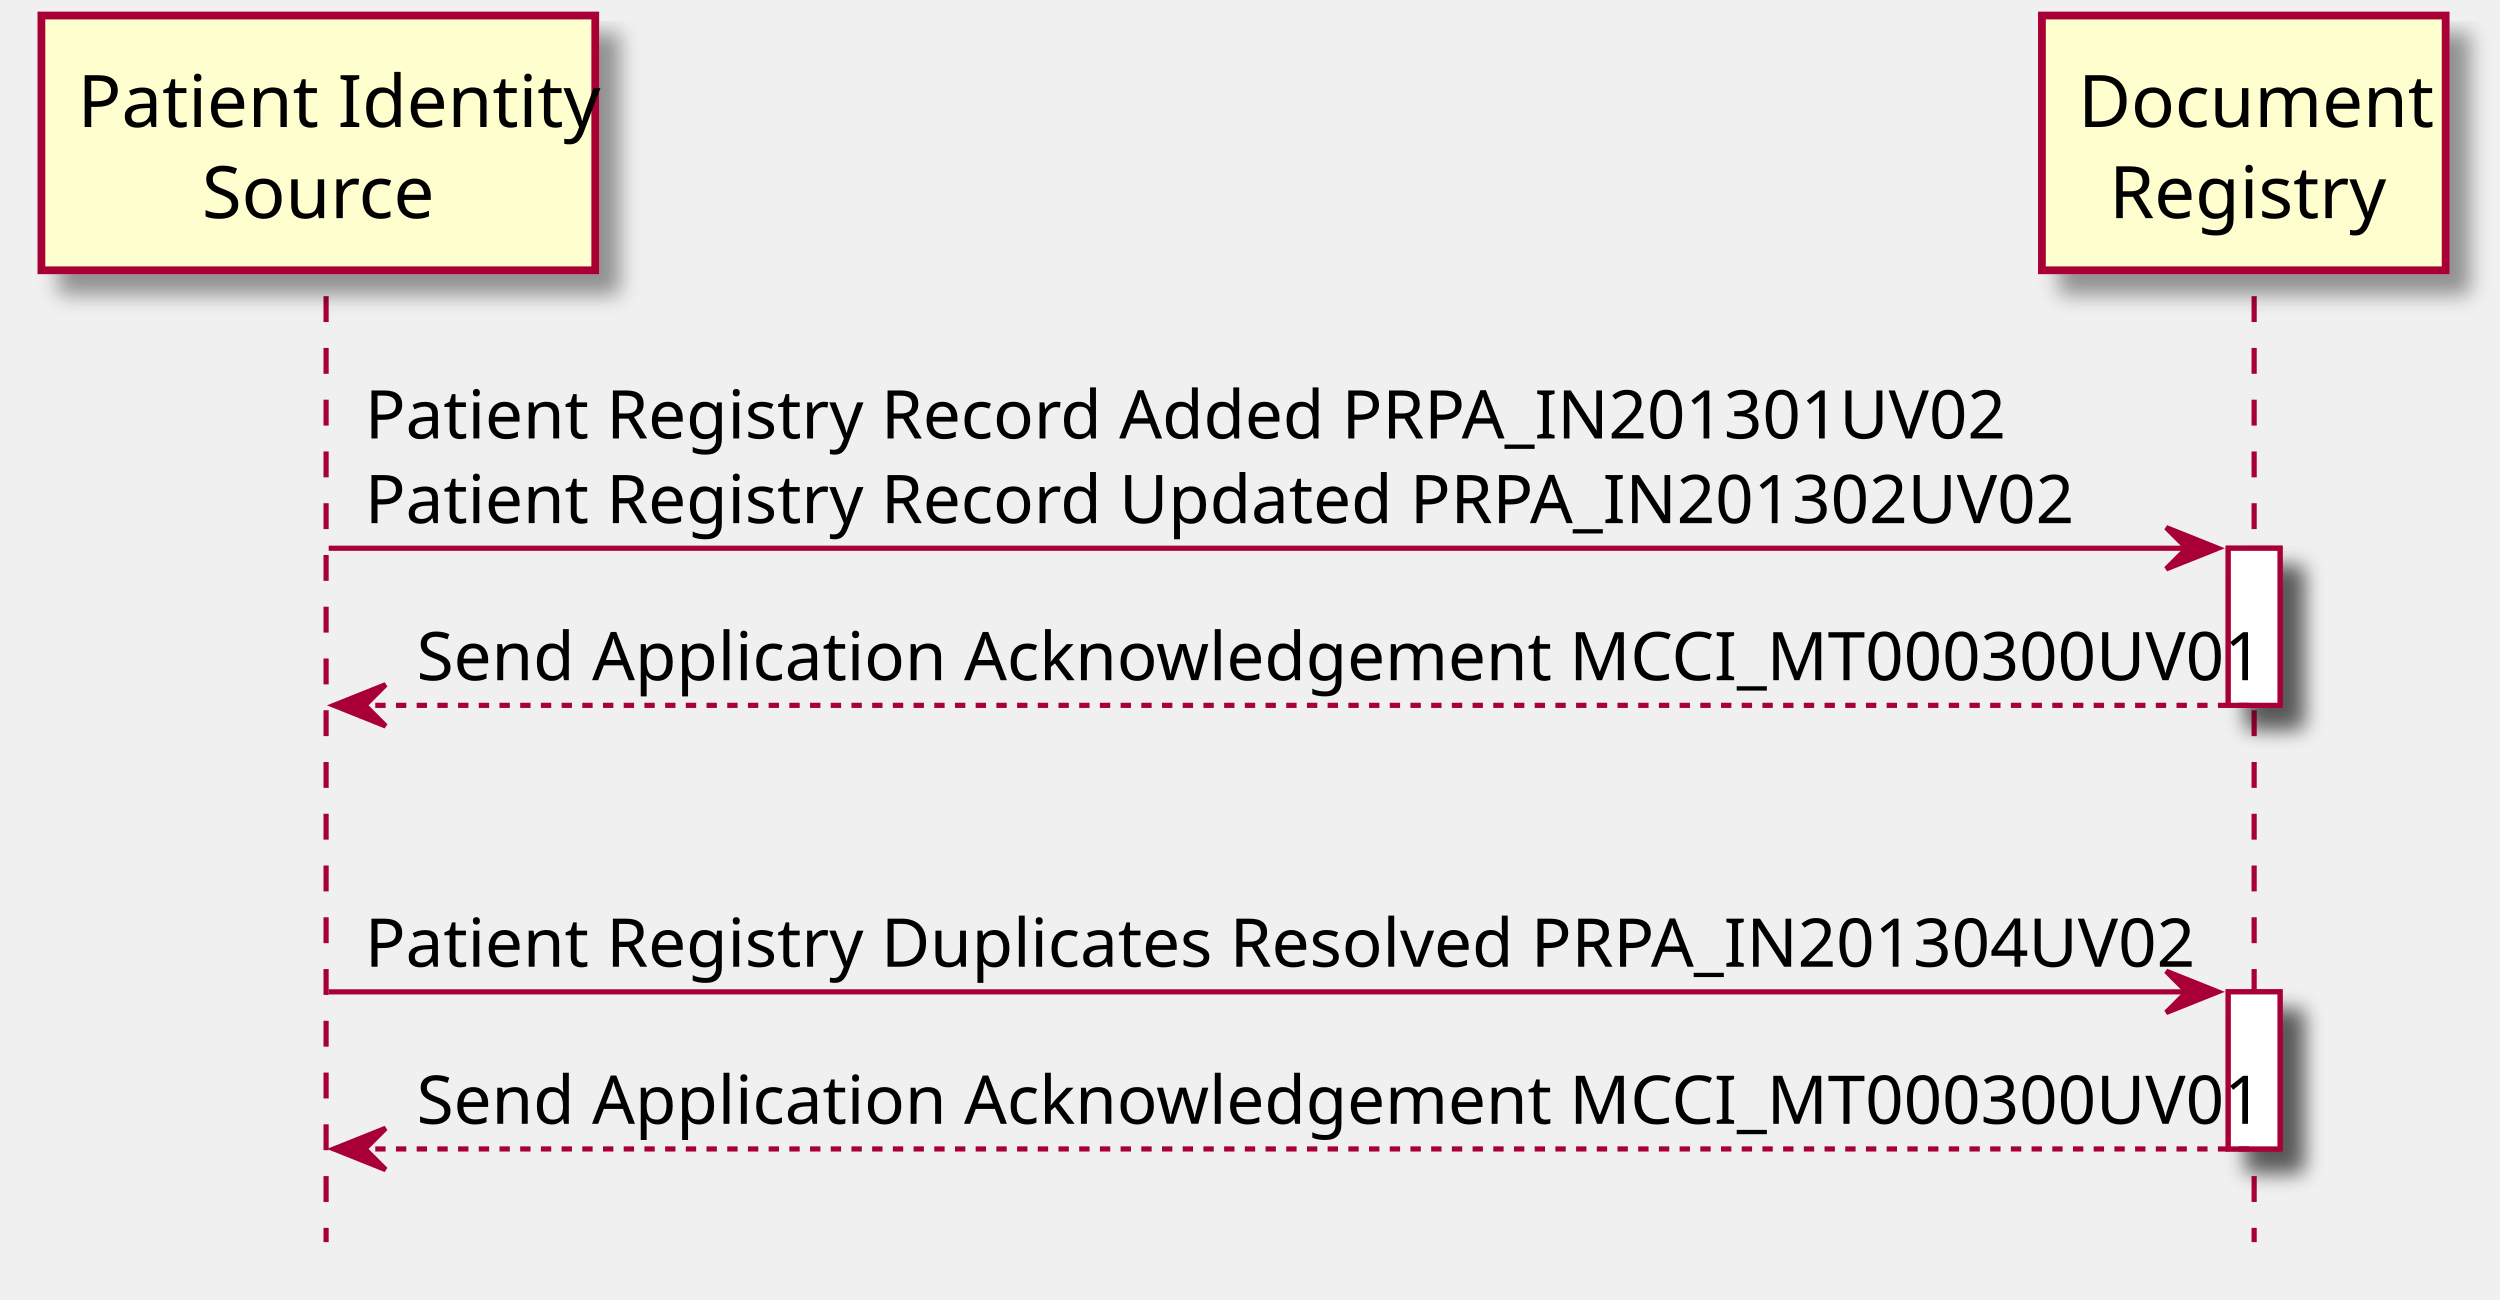
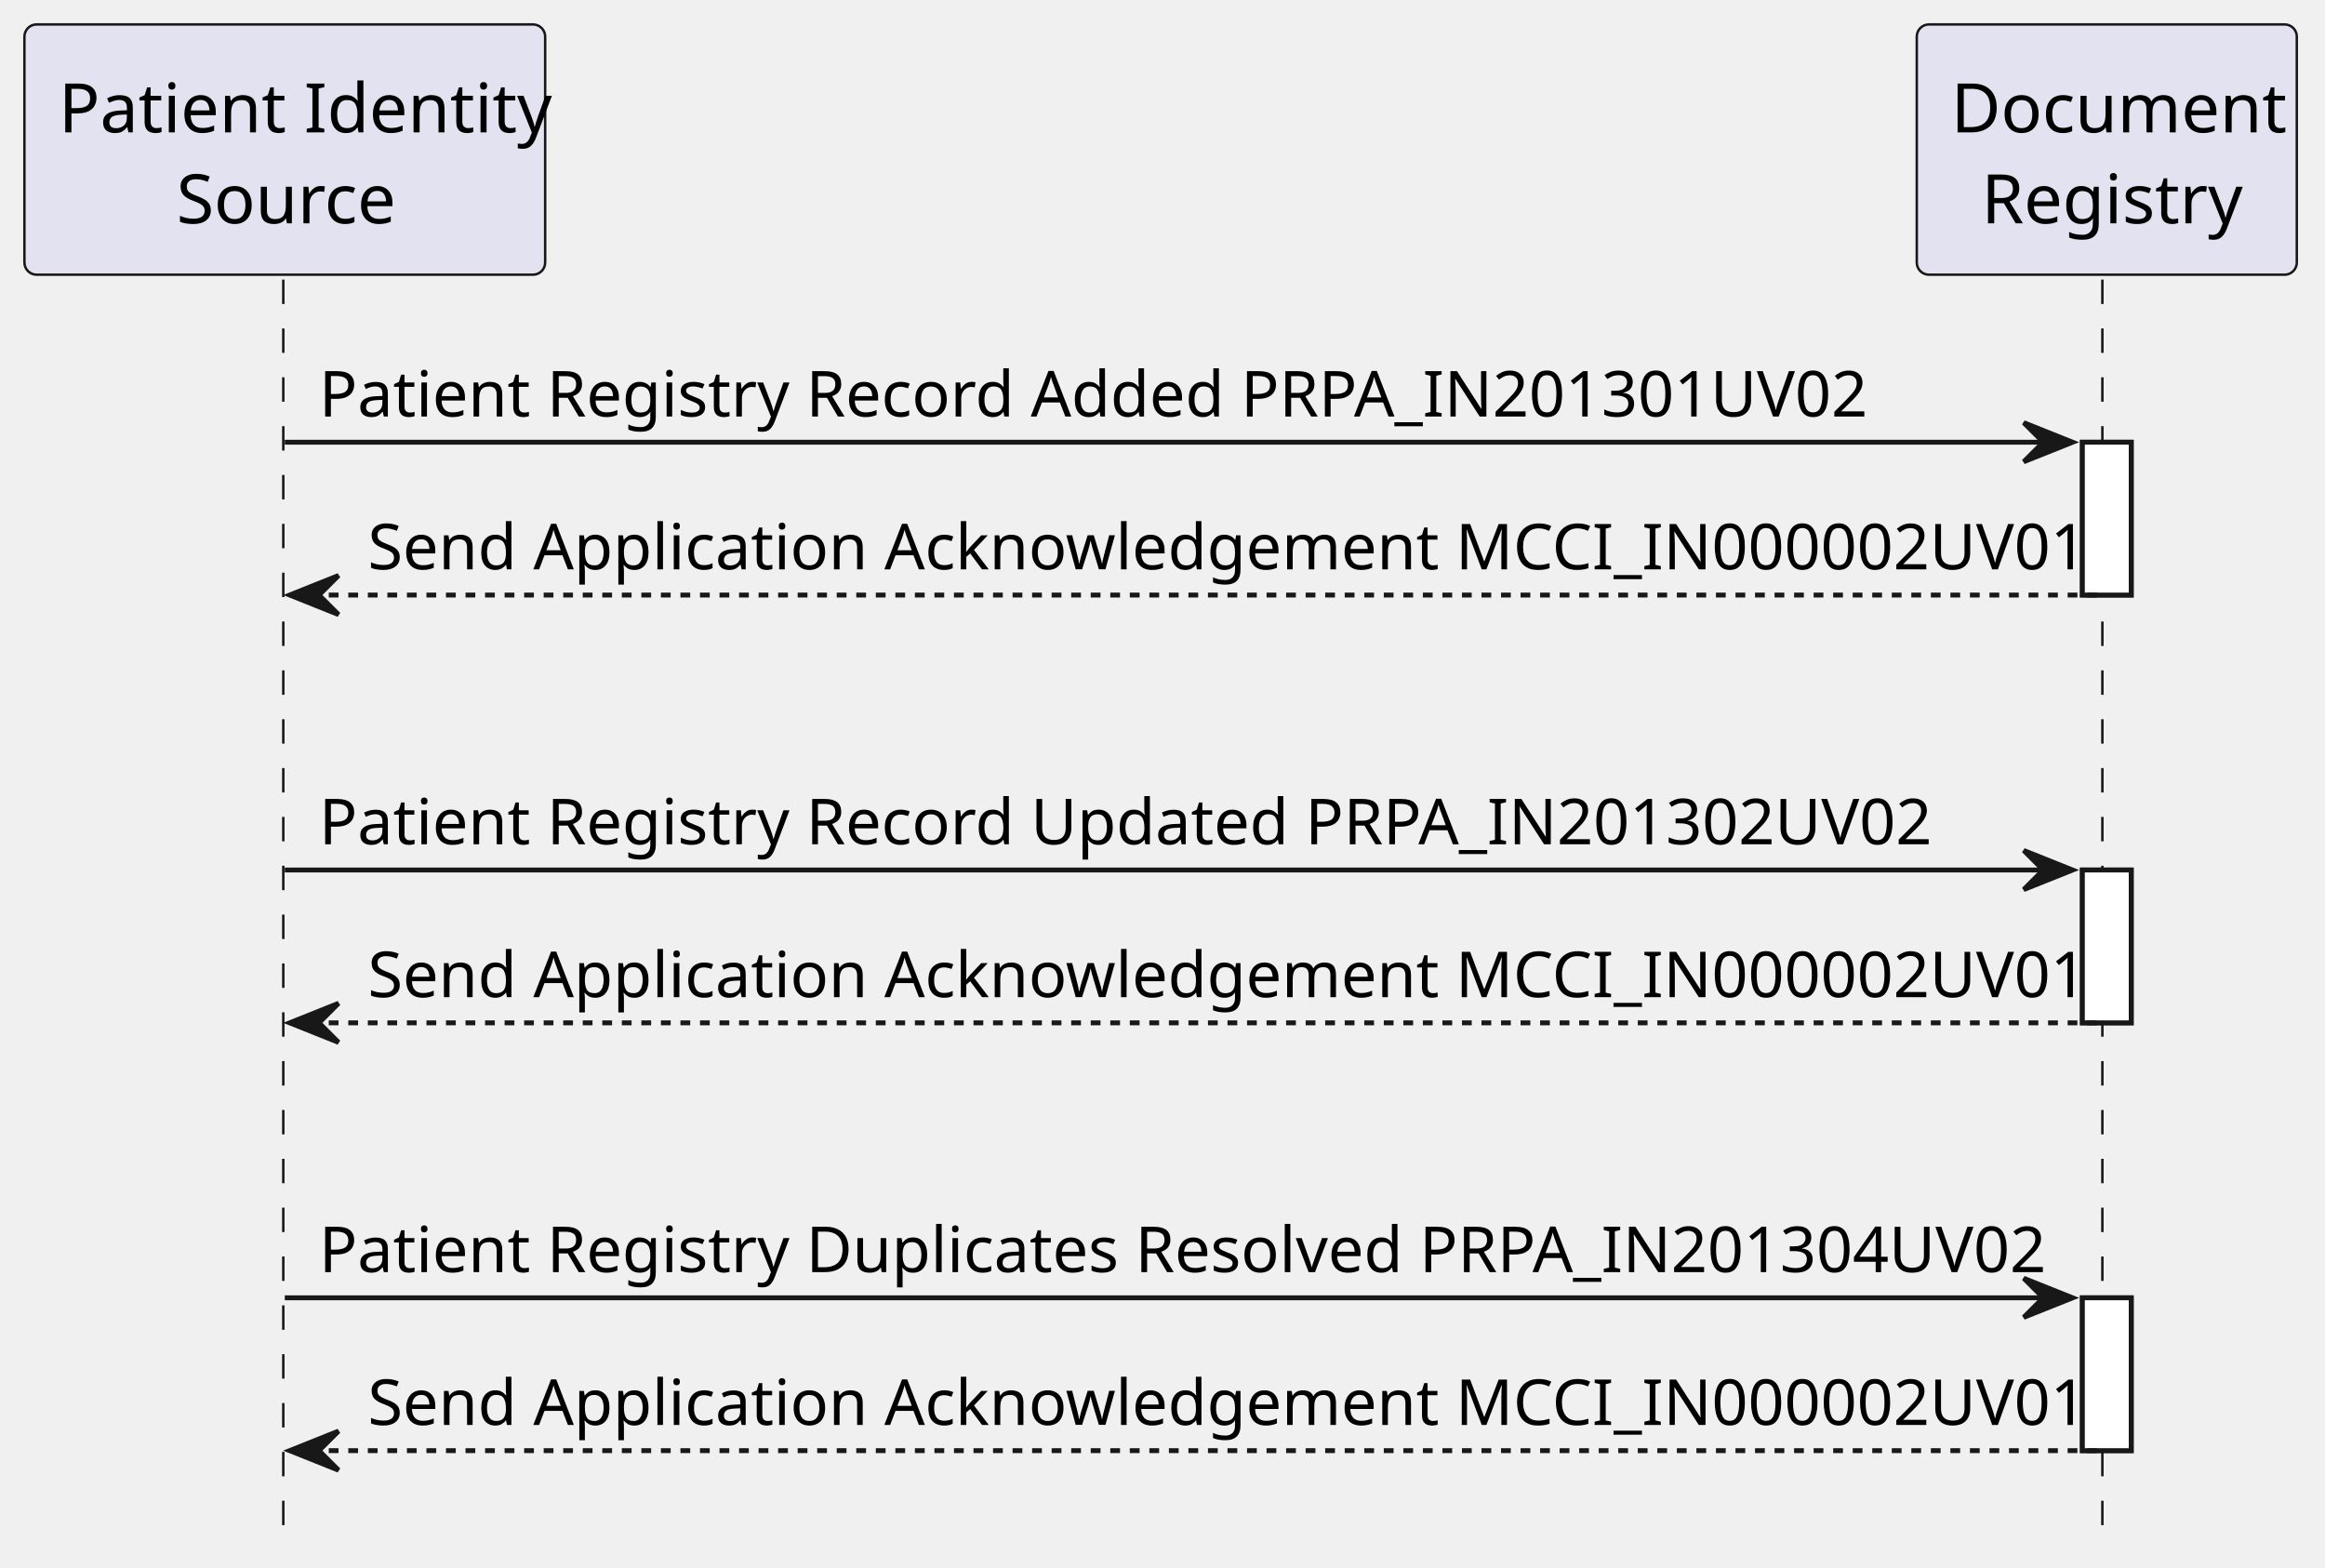
- <svg xmlns="http://www.w3.org/2000/svg" contentScriptType="application/ecmascript" contentStyleType="text/css" height="251px" preserveAspectRatio="none" style="width:483px;height:251px;" version="1.1" viewBox="0 0 483 251" width="483px" zoomAndPan="magnify">
-   <defs>
-     <filter height="300%" id="fp7ukl21ebnam" width="300%" x="-1" y="-1">
-       <feGaussianBlur result="blurOut" stdDeviation="2.0" />
-       <feColorMatrix in="blurOut" result="blurOut2" type="matrix" values="0 0 0 0 0 0 0 0 0 0 0 0 0 0 0 0 0 0 .4 0" />
-       <feOffset dx="4.0" dy="4.0" in="blurOut2" result="blurOut3" />
-       <feBlend in="SourceGraphic" in2="blurOut3" mode="normal" />
-     </filter>
-   </defs>
+ <svg xmlns="http://www.w3.org/2000/svg" contentStyleType="text/css" height="321px" preserveAspectRatio="none" style="width:476px;height:321px;background:#FFFFFF;" version="1.1" viewBox="0 0 476 321" width="476px" zoomAndPan="magnify">
+   <defs />
  <g>
-     <rect fill="#FFFFFF" filter="url(#fp7ukl21ebnam)" height="30.352" style="stroke: #A80036; stroke-width: 1.0;" width="10" x="430.5" y="105.922" />
-     <rect fill="#FFFFFF" filter="url(#fp7ukl21ebnam)" height="30.352" style="stroke: #A80036; stroke-width: 1.0;" width="10" x="430.5" y="191.625" />
-     <line style="stroke: #A80036; stroke-width: 1.0; stroke-dasharray: 5.0,5.0;" x1="63" x2="63" y1="57.219" y2="239.977" />
-     <line style="stroke: #A80036; stroke-width: 1.0; stroke-dasharray: 5.0,5.0;" x1="435.5" x2="435.5" y1="57.219" y2="239.977" />
-     <rect fill="#FEFECE" filter="url(#fp7ukl21ebnam)" height="49.219" style="stroke: #A80036; stroke-width: 1.5;" width="107" x="8" y="3" />
-     <text fill="#000000" font-family="sans-serif" font-size="14" lengthAdjust="spacingAndGlyphs" textLength="93" x="15" y="24.533">Patient Identity</text>
-     <text fill="#000000" font-family="sans-serif" font-size="14" lengthAdjust="spacingAndGlyphs" textLength="45" x="39" y="42.143">Source</text>
-     <rect fill="#FEFECE" filter="url(#fp7ukl21ebnam)" height="49.219" style="stroke: #A80036; stroke-width: 1.5;" width="78" x="394.5" y="3" />
-     <text fill="#000000" font-family="sans-serif" font-size="14" lengthAdjust="spacingAndGlyphs" textLength="64" x="401.5" y="24.533">Document</text>
-     <text fill="#000000" font-family="sans-serif" font-size="14" lengthAdjust="spacingAndGlyphs" textLength="52" x="407.5" y="42.143">Registry</text>
-     <rect fill="#FFFFFF" filter="url(#fp7ukl21ebnam)" height="30.352" style="stroke: #A80036; stroke-width: 1.0;" width="10" x="430.5" y="105.922" />
-     <rect fill="#FFFFFF" filter="url(#fp7ukl21ebnam)" height="30.352" style="stroke: #A80036; stroke-width: 1.0;" width="10" x="430.5" y="191.625" />
-     <polygon fill="#A80036" points="418.5,101.922,428.5,105.922,418.5,109.922,422.5,105.922" style="stroke: #A80036; stroke-width: 1.0;" />
-     <line style="stroke: #A80036; stroke-width: 1.0;" x1="63.5" x2="424.5" y1="105.922" y2="105.922" />
-     <text fill="#000000" font-family="sans-serif" font-size="13" lengthAdjust="spacingAndGlyphs" textLength="312" x="70.5" y="84.714">Patient Registry Record Added PRPA_IN201301UV02</text>
-     <text fill="#000000" font-family="sans-serif" font-size="13" lengthAdjust="spacingAndGlyphs" textLength="323" x="70.5" y="101.065">Patient Registry Record Updated PRPA_IN201302UV02</text>
-     <polygon fill="#A80036" points="74.5,132.273,64.5,136.273,74.5,140.273,70.5,136.273" style="stroke: #A80036; stroke-width: 1.0;" />
-     <line style="stroke: #A80036; stroke-width: 1.0; stroke-dasharray: 2.0,2.0;" x1="68.5" x2="434.5" y1="136.273" y2="136.273" />
-     <text fill="#000000" font-family="sans-serif" font-size="13" lengthAdjust="spacingAndGlyphs" textLength="343" x="80.5" y="131.417">Send Application Acknowledgement MCCI_MT000300UV01</text>
-     <polygon fill="#A80036" points="418.5,187.625,428.5,191.625,418.5,195.625,422.5,191.625" style="stroke: #A80036; stroke-width: 1.0;" />
-     <line style="stroke: #A80036; stroke-width: 1.0;" x1="63.5" x2="424.5" y1="191.625" y2="191.625" />
-     <text fill="#000000" font-family="sans-serif" font-size="13" lengthAdjust="spacingAndGlyphs" textLength="347" x="70.5" y="186.769">Patient Registry Duplicates Resolved PRPA_IN201304UV02</text>
-     <polygon fill="#A80036" points="74.5,217.977,64.5,221.977,74.5,225.977,70.5,221.977" style="stroke: #A80036; stroke-width: 1.0;" />
-     <line style="stroke: #A80036; stroke-width: 1.0; stroke-dasharray: 2.0,2.0;" x1="68.5" x2="434.5" y1="221.977" y2="221.977" />
-     <text fill="#000000" font-family="sans-serif" font-size="13" lengthAdjust="spacingAndGlyphs" textLength="343" x="80.5" y="217.12">Send Application Acknowledgement MCCI_MT000300UV01</text>
+     <rect fill="#FFFFFF" height="31.291" style="stroke:#181818;stroke-width:1.0;" width="10" x="426.326" y="90.533" />
+     <rect fill="#FFFFFF" height="31.291" style="stroke:#181818;stroke-width:1.0;" width="10" x="426.326" y="178.115" />
+     <rect fill="#FFFFFF" height="31.291" style="stroke:#181818;stroke-width:1.0;" width="10" x="426.326" y="265.697" />
+     <line style="stroke:#181818;stroke-width:0.5;stroke-dasharray:5.0,5.0;" x1="58" x2="58" y1="57.242" y2="314.988" />
+     <line style="stroke:#181818;stroke-width:0.5;stroke-dasharray:5.0,5.0;" x1="430.423" x2="430.423" y1="57.242" y2="314.988" />
+     <rect fill="#E2E2F0" height="51.242" rx="2.5" ry="2.5" style="stroke:#181818;stroke-width:0.5;" width="106.613" x="5" y="5" />
+     <text fill="#000000" font-family="sans-serif" font-size="14" lengthAdjust="spacing" textLength="92.613" x="12" y="27.107">Patient Identity</text>
+     <text fill="#000000" font-family="sans-serif" font-size="14" lengthAdjust="spacing" textLength="44.358" x="36.127" y="45.728">Source</text>
+     <rect fill="#E2E2F0" height="51.242" rx="2.5" ry="2.5" style="stroke:#181818;stroke-width:0.5;" width="77.807" x="392.423" y="5" />
+     <text fill="#000000" font-family="sans-serif" font-size="14" lengthAdjust="spacing" textLength="63.807" x="399.423" y="27.107">Document</text>
+     <text fill="#000000" font-family="sans-serif" font-size="14" lengthAdjust="spacing" textLength="51.345" x="405.654" y="45.728">Registry</text>
+     <rect fill="#FFFFFF" height="31.291" style="stroke:#181818;stroke-width:1.0;" width="10" x="426.326" y="90.533" />
+     <rect fill="#FFFFFF" height="31.291" style="stroke:#181818;stroke-width:1.0;" width="10" x="426.326" y="178.115" />
+     <rect fill="#FFFFFF" height="31.291" style="stroke:#181818;stroke-width:1.0;" width="10" x="426.326" y="265.697" />
+     <polygon fill="#181818" points="414.326,86.533,424.326,90.533,414.326,94.533,418.326,90.533" style="stroke:#181818;stroke-width:1.0;" />
+     <line style="stroke:#181818;stroke-width:1.0;" x1="58.307" x2="420.326" y1="90.533" y2="90.533" />
+     <text fill="#000000" font-family="sans-serif" font-size="13" lengthAdjust="spacing" textLength="313.625" x="65.307" y="85.27">Patient Registry Record Added PRPA_IN201301UV02</text>
+     <polygon fill="#181818" points="69.307,117.824,59.307,121.824,69.307,125.824,65.307,121.824" style="stroke:#181818;stroke-width:1.0;" />
+     <line style="stroke:#181818;stroke-width:1.0;stroke-dasharray:2.0,2.0;" x1="63.307" x2="430.326" y1="121.824" y2="121.824" />
+     <text fill="#000000" font-family="sans-serif" font-size="13" lengthAdjust="spacing" textLength="340.368" x="75.307" y="116.561">Send Application Acknowledgement MCCI_IN000002UV01</text>
+     <polygon fill="#181818" points="414.326,174.115,424.326,178.115,414.326,182.115,418.326,178.115" style="stroke:#181818;stroke-width:1.0;" />
+     <line style="stroke:#181818;stroke-width:1.0;" x1="58.307" x2="420.326" y1="178.115" y2="178.115" />
+     <text fill="#000000" font-family="sans-serif" font-size="13" lengthAdjust="spacing" textLength="325.184" x="65.307" y="172.852">Patient Registry Record Updated PRPA_IN201302UV02</text>
+     <polygon fill="#181818" points="69.307,205.406,59.307,209.406,69.307,213.406,65.307,209.406" style="stroke:#181818;stroke-width:1.0;" />
+     <line style="stroke:#181818;stroke-width:1.0;stroke-dasharray:2.0,2.0;" x1="63.307" x2="430.326" y1="209.406" y2="209.406" />
+     <text fill="#000000" font-family="sans-serif" font-size="13" lengthAdjust="spacing" textLength="340.368" x="75.307" y="204.144">Send Application Acknowledgement MCCI_IN000002UV01</text>
+     <polygon fill="#181818" points="414.326,261.697,424.326,265.697,414.326,269.697,418.326,265.697" style="stroke:#181818;stroke-width:1.0;" />
+     <line style="stroke:#181818;stroke-width:1.0;" x1="58.307" x2="420.326" y1="265.697" y2="265.697" />
+     <text fill="#000000" font-family="sans-serif" font-size="13" lengthAdjust="spacing" textLength="349.019" x="65.307" y="260.435">Patient Registry Duplicates Resolved PRPA_IN201304UV02</text>
+     <polygon fill="#181818" points="69.307,292.988,59.307,296.988,69.307,300.988,65.307,296.988" style="stroke:#181818;stroke-width:1.0;" />
+     <line style="stroke:#181818;stroke-width:1.0;stroke-dasharray:2.0,2.0;" x1="63.307" x2="430.326" y1="296.988" y2="296.988" />
+     <text fill="#000000" font-family="sans-serif" font-size="13" lengthAdjust="spacing" textLength="340.368" x="75.307" y="291.726">Send Application Acknowledgement MCCI_IN000002UV01</text>
  </g>
</svg>
